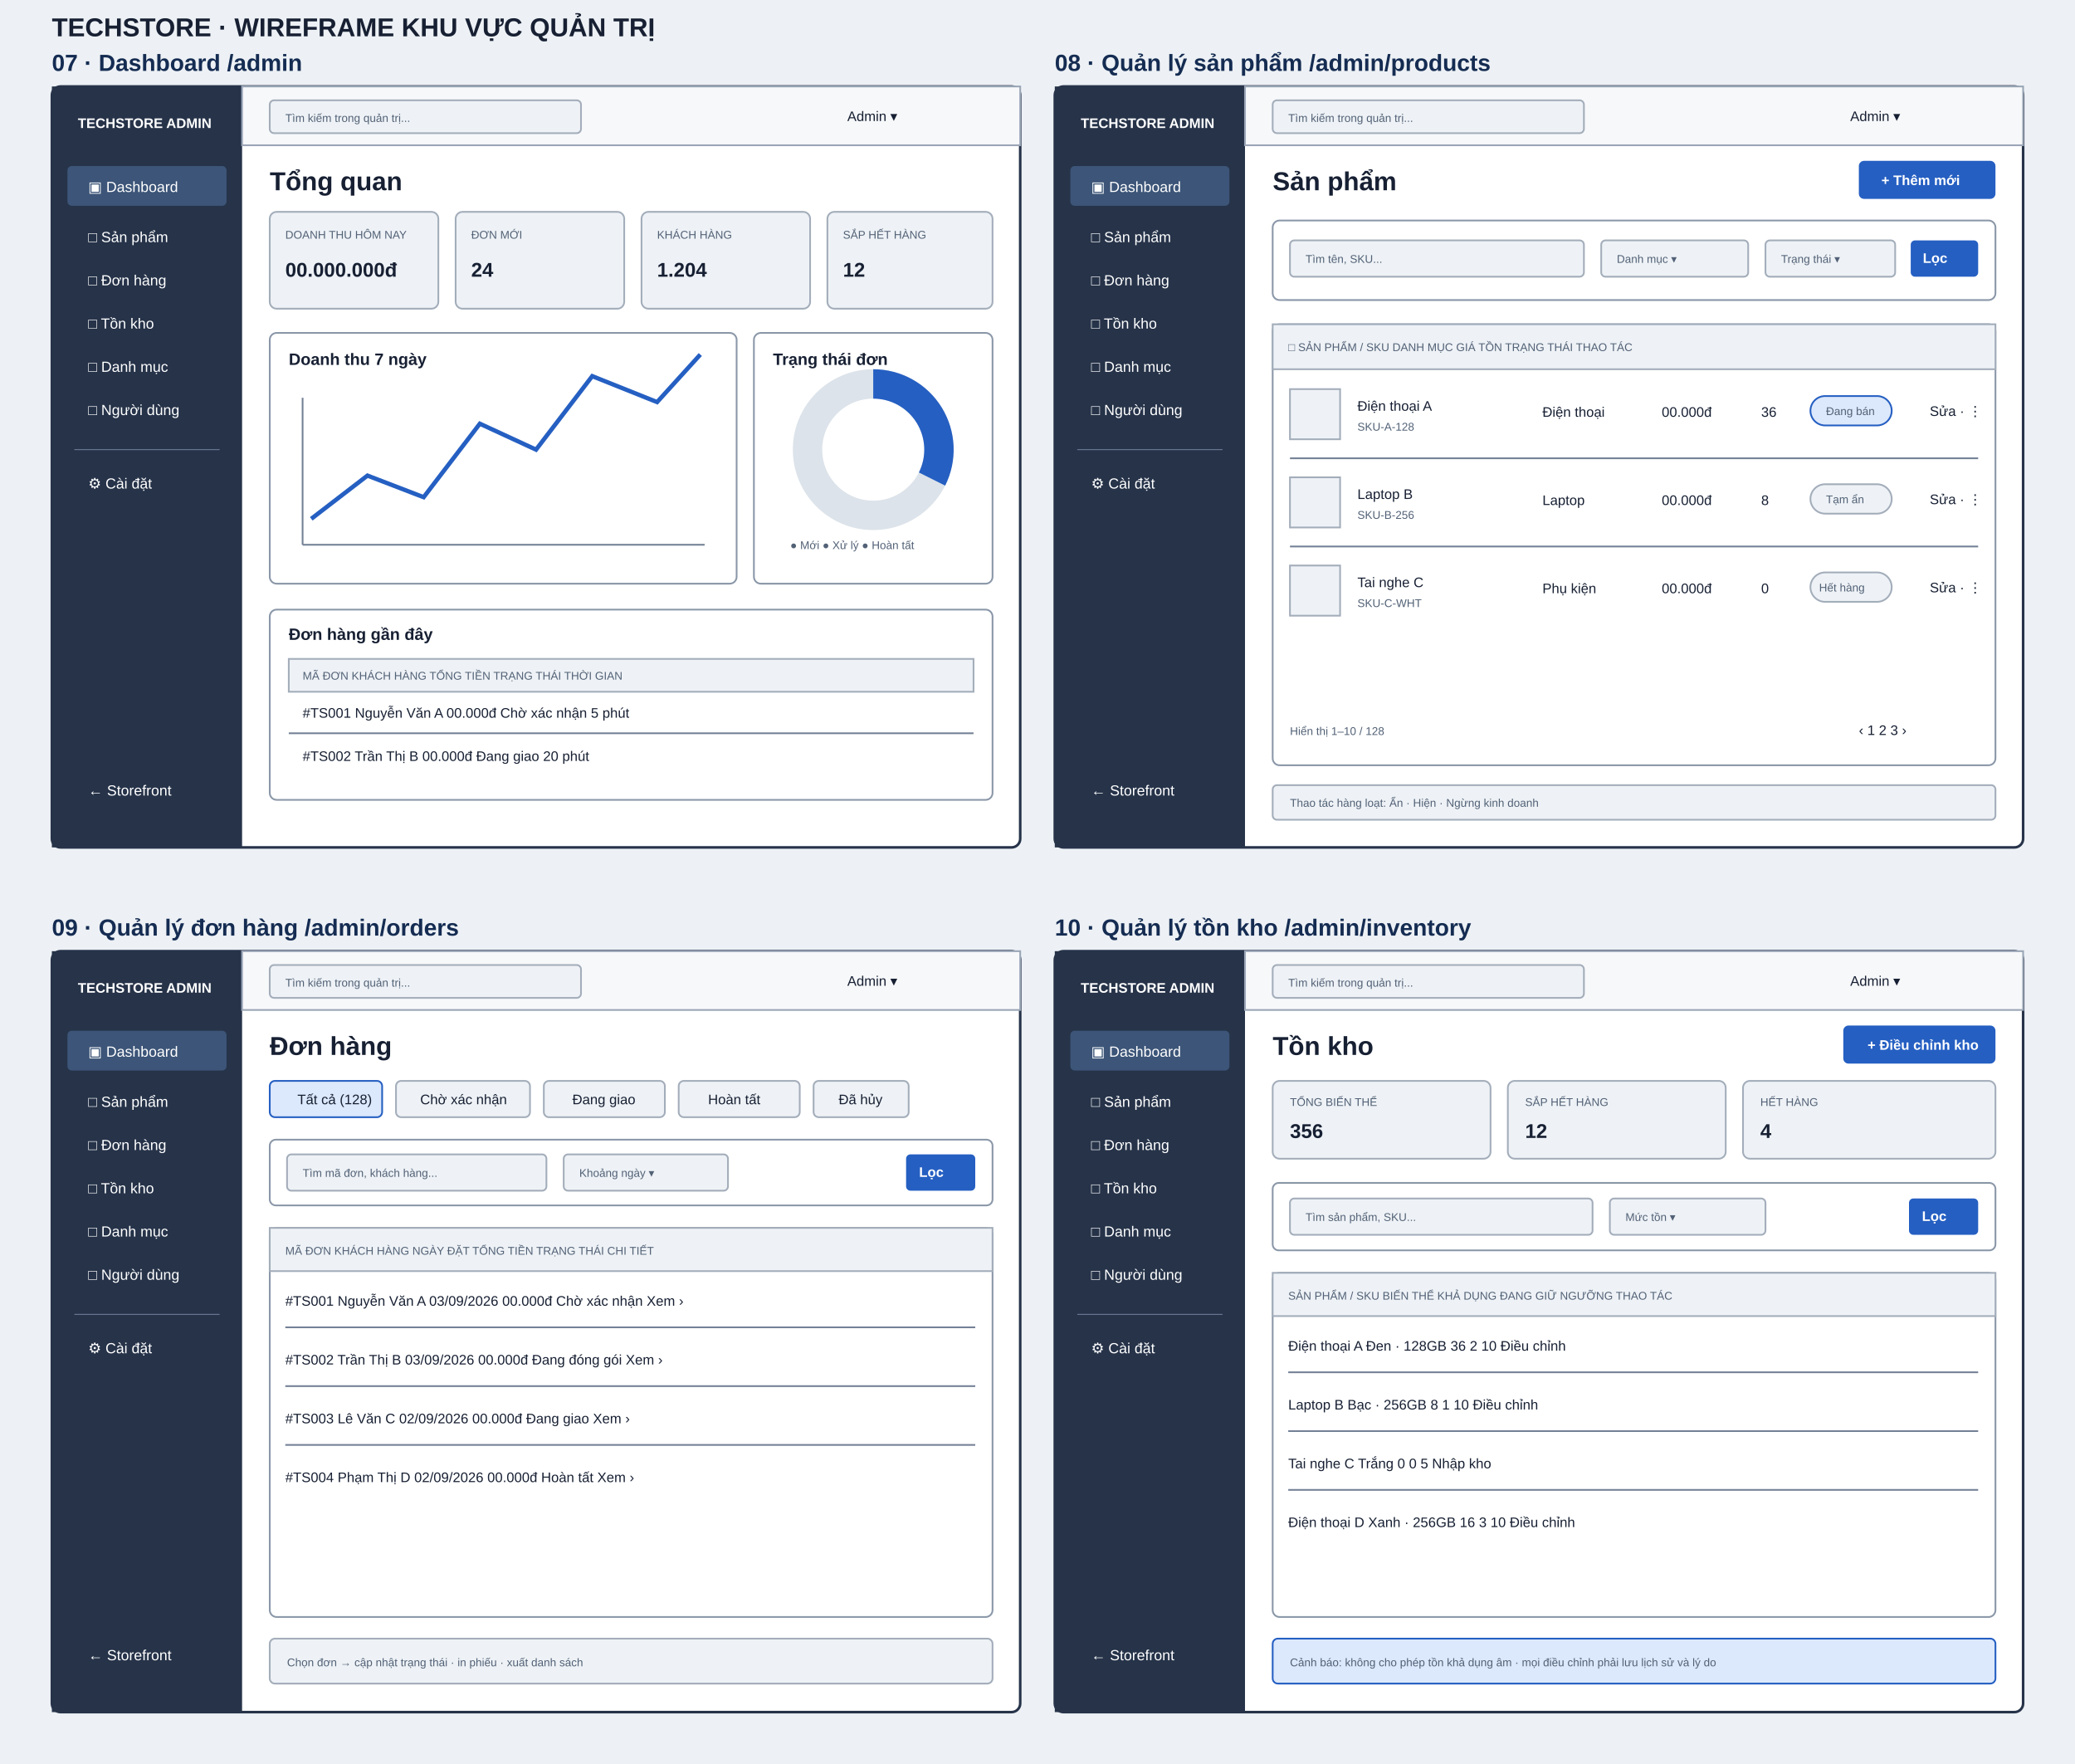
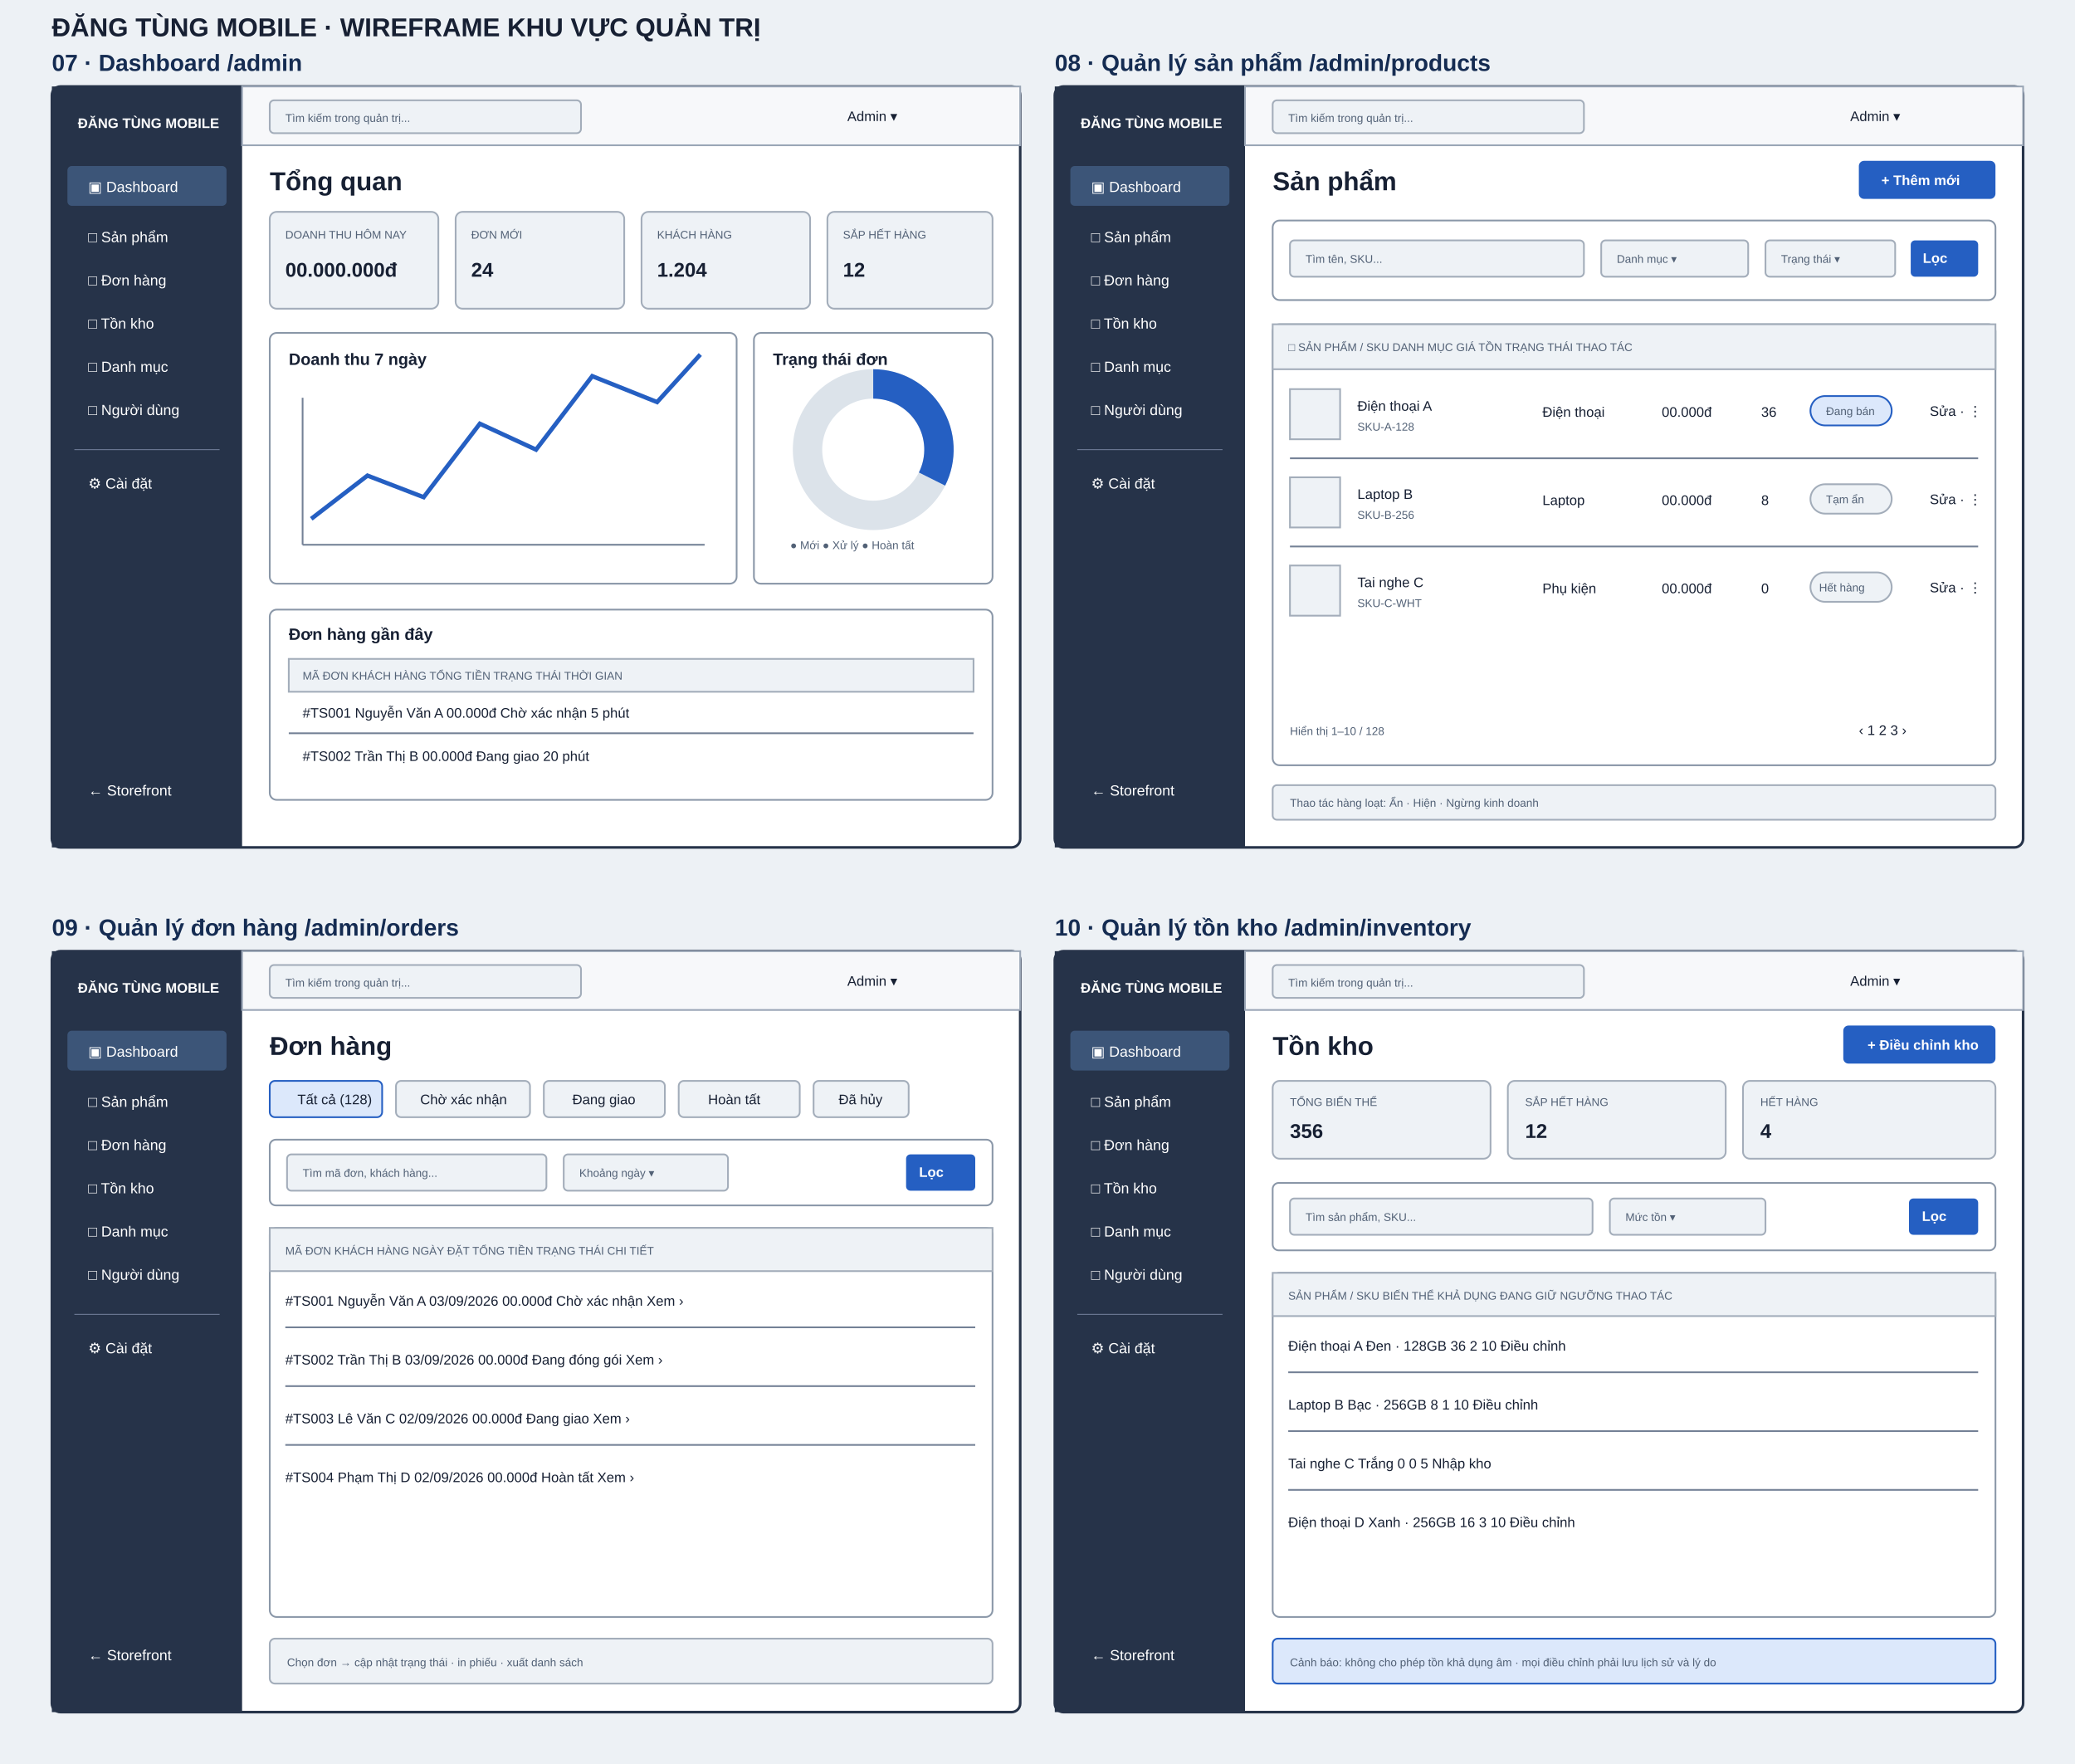
<svg xmlns="http://www.w3.org/2000/svg" width="2400" height="2040" viewBox="0 0 2400 2040" role="img" aria-labelledby="title desc">
  <defs>
    <style>
      text { font-family: Arial, sans-serif; fill: #172033; }
      .canvas { fill: #edf1f5; }
      .screen { fill: #ffffff; stroke: #263349; stroke-width: 3; }
      .nav { fill: #263349; }
      .top { fill: #f7f8fa; stroke: #9aa6b6; stroke-width: 2; }
      .panel { fill: #ffffff; stroke: #8a97a8; stroke-width: 2; }
      .soft { fill: #eef2f6; stroke: #a3adba; stroke-width: 2; }
      .accent { fill: #dce8fb; stroke: #255fc2; stroke-width: 2; }
      .button { fill: #255fc2; }
      .line { stroke: #748196; stroke-width: 2; }
      .heading { font-size: 30px; font-weight: 700; }
      .strong { font-size: 23px; font-weight: 700; }
      .label { font-size: 19px; font-weight: 700; }
      .body { font-size: 16px; }
      .small { font-size: 13px; fill: #526176; }
      .inverse { fill: #ffffff; font-size: 16px; font-weight: 700; }
      .nav-text { fill: #ffffff; font-size: 17px; }
      .screen-title { font-size: 27px; font-weight: 700; fill: #152c52; }
    </style>
    <g id="admin-shell">
      <rect class="nav" x="0" y="0" width="220" height="880" />
-       <text class="inverse" x="30" y="48">TECHSTORE ADMIN</text>
+       <text class="inverse" x="30" y="48">ĐĂNG TÙNG MOBILE</text>
      <rect x="18" y="92" width="184" height="46" rx="5" fill="#3c5578" />
      <text class="nav-text" x="42" y="122">▣ Dashboard</text>
      <text class="nav-text" x="42" y="180">□ Sản phẩm</text>
      <text class="nav-text" x="42" y="230">□ Đơn hàng</text>
      <text class="nav-text" x="42" y="280">□ Tồn kho</text>
      <text class="nav-text" x="42" y="330">□ Danh mục</text>
      <text class="nav-text" x="42" y="380">□ Người dùng</text>
      <line x1="26" y1="420" x2="194" y2="420" stroke="#71809a" />
      <text class="nav-text" x="42" y="465">⚙ Cài đặt</text>
      <text class="nav-text" x="42" y="820">← Storefront</text>
      <rect class="top" x="220" y="0" width="900" height="68" />
      <rect class="soft" x="252" y="16" width="360" height="38" rx="5" />
      <text class="small" x="270" y="41">Tìm kiếm trong quản trị...</text>
      <text class="body" x="920" y="40">Admin ▾</text>
    </g>
  </defs>
  <rect class="canvas" width="2400" height="2040" />
-   <text x="60" y="42" class="heading">TECHSTORE · WIREFRAME KHU VỰC QUẢN TRỊ</text>
+   <text x="60" y="42" class="heading">ĐĂNG TÙNG MOBILE · WIREFRAME KHU VỰC QUẢN TRỊ</text>
  <g transform="translate(60 100)">
    <text class="screen-title" x="0" y="-18">07 · Dashboard  /admin</text>
    <rect class="screen" width="1120" height="880" rx="10" />
    <use href="#admin-shell" />
    <text class="heading" x="252" y="120">Tổng quan</text>
    <rect class="soft" x="252" y="145" width="195" height="112" rx="8" />
    <text class="small" x="270" y="176">DOANH THU HÔM NAY</text>
    <text class="strong" x="270" y="220">00.000.000đ</text>
    <rect class="soft" x="467" y="145" width="195" height="112" rx="8" />
    <text class="small" x="485" y="176">ĐƠN MỚI</text>
    <text class="strong" x="485" y="220">24</text>
    <rect class="soft" x="682" y="145" width="195" height="112" rx="8" />
    <text class="small" x="700" y="176">KHÁCH HÀNG</text>
    <text class="strong" x="700" y="220">1.204</text>
    <rect class="soft" x="897" y="145" width="191" height="112" rx="8" />
    <text class="small" x="915" y="176">SẮP HẾT HÀNG</text>
    <text class="strong" x="915" y="220">12</text>
    <rect class="panel" x="252" y="285" width="540" height="290" rx="8" />
    <text class="label" x="274" y="322">Doanh thu 7 ngày</text>
    <line class="line" x1="290" y1="530" x2="755" y2="530" />
    <line class="line" x1="290" y1="360" x2="290" y2="530" />
    <polyline points="300,500 365,450 430,475 495,390 560,420 625,335 700,365 750,310" fill="none" stroke="#255fc2" stroke-width="5" />
    <rect class="panel" x="812" y="285" width="276" height="290" rx="8" />
    <text class="label" x="834" y="322">Trạng thái đơn</text>
    <circle cx="950" cy="420" r="76" fill="none" stroke="#dce3ea" stroke-width="34" />
    <path d="M950 344 A76 76 0 0 1 1018 454" fill="none" stroke="#255fc2" stroke-width="34" />
    <text class="small" x="854" y="535">● Mới  ● Xử lý  ● Hoàn tất</text>
    <rect class="panel" x="252" y="605" width="836" height="220" rx="8" />
    <text class="label" x="274" y="640">Đơn hàng gần đây</text>
    <rect class="soft" x="274" y="662" width="792" height="38" />
    <text class="small" x="290" y="686">MÃ ĐƠN        KHÁCH HÀNG          TỔNG TIỀN       TRẠNG THÁI       THỜI GIAN</text>
    <text class="body" x="290" y="730">#TS001          Nguyễn Văn A          00.000đ          Chờ xác nhận       5 phút</text>
    <line class="line" x1="274" y1="748" x2="1066" y2="748" />
    <text class="body" x="290" y="780">#TS002          Trần Thị B                00.000đ          Đang giao            20 phút</text>
  </g>
  <g transform="translate(1220 100)">
    <text class="screen-title" x="0" y="-18">08 · Quản lý sản phẩm  /admin/products</text>
    <rect class="screen" width="1120" height="880" rx="10" />
    <use href="#admin-shell" />
    <text class="heading" x="252" y="120">Sản phẩm</text>
    <rect class="button" x="930" y="86" width="158" height="44" rx="6" />
    <text class="inverse" x="956" y="114">+ Thêm mới</text>
    <rect class="panel" x="252" y="155" width="836" height="92" rx="8" />
    <rect class="soft" x="272" y="178" width="340" height="42" rx="5" />
    <text class="small" x="290" y="204">Tìm tên, SKU...</text>
    <rect class="soft" x="632" y="178" width="170" height="42" rx="5" />
    <text class="small" x="650" y="204">Danh mục ▾</text>
    <rect class="soft" x="822" y="178" width="150" height="42" rx="5" />
    <text class="small" x="840" y="204">Trạng thái ▾</text>
    <rect class="button" x="990" y="178" width="78" height="42" rx="5" />
    <text class="inverse" x="1004" y="204">Lọc</text>
    <rect class="panel" x="252" y="275" width="836" height="510" rx="8" />
    <rect class="soft" x="252" y="275" width="836" height="52" />
    <text class="small" x="270" y="306">□  SẢN PHẨM / SKU       DANH MỤC       GIÁ       TỒN       TRẠNG THÁI       THAO TÁC</text>
    <g transform="translate(272 350)">
      <rect class="soft" width="58" height="58" />
      <text class="body" x="78" y="25">Điện thoại A</text>
      <text class="small" x="78" y="48">SKU-A-128</text>
      <text class="body" x="292" y="32">Điện thoại</text>
      <text class="body" x="430" y="32">00.000đ</text>
      <text class="body" x="545" y="32">36</text>
      <rect class="accent" x="602" y="8" width="94" height="34" rx="17" />
      <text class="small" x="620" y="30">Đang bán</text>
      <text class="body" x="740" y="31">Sửa · ⋮</text>
    </g>
    <line class="line" x1="272" y1="430" x2="1068" y2="430" />
    <g transform="translate(272 452)">
      <rect class="soft" width="58" height="58" />
      <text class="body" x="78" y="25">Laptop B</text>
      <text class="small" x="78" y="48">SKU-B-256</text>
      <text class="body" x="292" y="32">Laptop</text>
      <text class="body" x="430" y="32">00.000đ</text>
      <text class="body" x="545" y="32">8</text>
      <rect class="soft" x="602" y="8" width="94" height="34" rx="17" />
      <text class="small" x="620" y="30">Tạm ẩn</text>
      <text class="body" x="740" y="31">Sửa · ⋮</text>
    </g>
    <line class="line" x1="272" y1="532" x2="1068" y2="532" />
    <g transform="translate(272 554)">
      <rect class="soft" width="58" height="58" />
      <text class="body" x="78" y="25">Tai nghe C</text>
      <text class="small" x="78" y="48">SKU-C-WHT</text>
      <text class="body" x="292" y="32">Phụ kiện</text>
      <text class="body" x="430" y="32">00.000đ</text>
      <text class="body" x="545" y="32">0</text>
      <rect class="soft" x="602" y="8" width="94" height="34" rx="17" />
      <text class="small" x="612" y="30">Hết hàng</text>
      <text class="body" x="740" y="31">Sửa · ⋮</text>
    </g>
    <text class="small" x="272" y="750">Hiển thị 1–10 / 128</text>
    <text class="body" x="930" y="750">‹  1  2  3  ›</text>
    <rect class="soft" x="252" y="808" width="836" height="40" rx="5" />
    <text class="small" x="272" y="833">Thao tác hàng loạt: Ẩn · Hiện · Ngừng kinh doanh</text>
  </g>
  <g transform="translate(60 1100)">
    <text class="screen-title" x="0" y="-18">09 · Quản lý đơn hàng  /admin/orders</text>
    <rect class="screen" width="1120" height="880" rx="10" />
    <use href="#admin-shell" />
    <text class="heading" x="252" y="120">Đơn hàng</text>
    <g transform="translate(252 150)">
      <rect class="accent" width="130" height="42" rx="6" />
      <text class="body" x="32" y="27">Tất cả (128)</text>
      <rect class="soft" x="146" width="155" height="42" rx="6" />
      <text class="body" x="174" y="27">Chờ xác nhận</text>
      <rect class="soft" x="317" width="140" height="42" rx="6" />
      <text class="body" x="350" y="27">Đang giao</text>
      <rect class="soft" x="473" width="140" height="42" rx="6" />
      <text class="body" x="507" y="27">Hoàn tất</text>
      <rect class="soft" x="629" width="110" height="42" rx="6" />
      <text class="body" x="658" y="27">Đã hủy</text>
    </g>
    <rect class="panel" x="252" y="218" width="836" height="76" rx="7" />
    <rect class="soft" x="272" y="235" width="300" height="42" rx="5" />
    <text class="small" x="290" y="261">Tìm mã đơn, khách hàng...</text>
    <rect class="soft" x="592" y="235" width="190" height="42" rx="5" />
    <text class="small" x="610" y="261">Khoảng ngày ▾</text>
    <rect class="button" x="988" y="235" width="80" height="42" rx="5" />
    <text class="inverse" x="1003" y="261">Lọc</text>
    <rect class="panel" x="252" y="320" width="836" height="450" rx="8" />
    <rect class="soft" x="252" y="320" width="836" height="50" />
    <text class="small" x="270" y="351">MÃ ĐƠN     KHÁCH HÀNG       NGÀY ĐẶT       TỔNG TIỀN       TRẠNG THÁI       CHI TIẾT</text>
    <text class="body" x="270" y="410">#TS001       Nguyễn Văn A       03/09/2026      00.000đ          Chờ xác nhận       Xem ›</text>
    <line class="line" x1="270" y1="435" x2="1068" y2="435" />
    <text class="body" x="270" y="478">#TS002       Trần Thị B             03/09/2026      00.000đ          Đang đóng gói      Xem ›</text>
    <line class="line" x1="270" y1="503" x2="1068" y2="503" />
    <text class="body" x="270" y="546">#TS003       Lê Văn C                 02/09/2026      00.000đ          Đang giao             Xem ›</text>
    <line class="line" x1="270" y1="571" x2="1068" y2="571" />
    <text class="body" x="270" y="614">#TS004       Phạm Thị D             02/09/2026      00.000đ          Hoàn tất               Xem ›</text>
    <rect class="soft" x="252" y="795" width="836" height="52" rx="6" />
    <text class="small" x="272" y="827">Chọn đơn → cập nhật trạng thái · in phiếu · xuất danh sách</text>
  </g>
  <g transform="translate(1220 1100)">
    <text class="screen-title" x="0" y="-18">10 · Quản lý tồn kho  /admin/inventory</text>
    <rect class="screen" width="1120" height="880" rx="10" />
    <use href="#admin-shell" />
    <text class="heading" x="252" y="120">Tồn kho</text>
    <rect class="button" x="912" y="86" width="176" height="44" rx="6" />
    <text class="inverse" x="940" y="114">+ Điều chỉnh kho</text>
    <rect class="soft" x="252" y="150" width="252" height="90" rx="8" />
    <text class="small" x="272" y="179">TỔNG BIẾN THỂ</text>
    <text class="strong" x="272" y="216">356</text>
    <rect class="soft" x="524" y="150" width="252" height="90" rx="8" />
    <text class="small" x="544" y="179">SẮP HẾT HÀNG</text>
    <text class="strong" x="544" y="216">12</text>
    <rect class="soft" x="796" y="150" width="292" height="90" rx="8" />
    <text class="small" x="816" y="179">HẾT HÀNG</text>
    <text class="strong" x="816" y="216">4</text>
    <rect class="panel" x="252" y="268" width="836" height="78" rx="7" />
    <rect class="soft" x="272" y="286" width="350" height="42" rx="5" />
    <text class="small" x="290" y="312">Tìm sản phẩm, SKU...</text>
    <rect class="soft" x="642" y="286" width="180" height="42" rx="5" />
    <text class="small" x="660" y="312">Mức tồn ▾</text>
    <rect class="button" x="988" y="286" width="80" height="42" rx="5" />
    <text class="inverse" x="1003" y="312">Lọc</text>
    <rect class="panel" x="252" y="372" width="836" height="398" rx="8" />
    <rect class="soft" x="252" y="372" width="836" height="50" />
    <text class="small" x="270" y="403">SẢN PHẨM / SKU       BIẾN THỂ       KHẢ DỤNG       ĐANG GIỮ       NGƯỠNG       THAO TÁC</text>
    <text class="body" x="270" y="462">Điện thoại A             Đen · 128GB        36                 2                  10              Điều chỉnh</text>
    <line class="line" x1="270" y1="487" x2="1068" y2="487" />
    <text class="body" x="270" y="530">Laptop B                    Bạc · 256GB         8                  1                  10              Điều chỉnh</text>
    <line class="line" x1="270" y1="555" x2="1068" y2="555" />
    <text class="body" x="270" y="598">Tai nghe C                Trắng                    0                  0                    5              Nhập kho</text>
    <line class="line" x1="270" y1="623" x2="1068" y2="623" />
    <text class="body" x="270" y="666">Điện thoại D             Xanh · 256GB       16                 3                  10              Điều chỉnh</text>
    <rect class="accent" x="252" y="795" width="836" height="52" rx="6" />
    <text class="small" x="272" y="827">Cảnh báo: không cho phép tồn khả dụng âm · mọi điều chỉnh phải lưu lịch sử và lý do</text>
  </g>
</svg>
